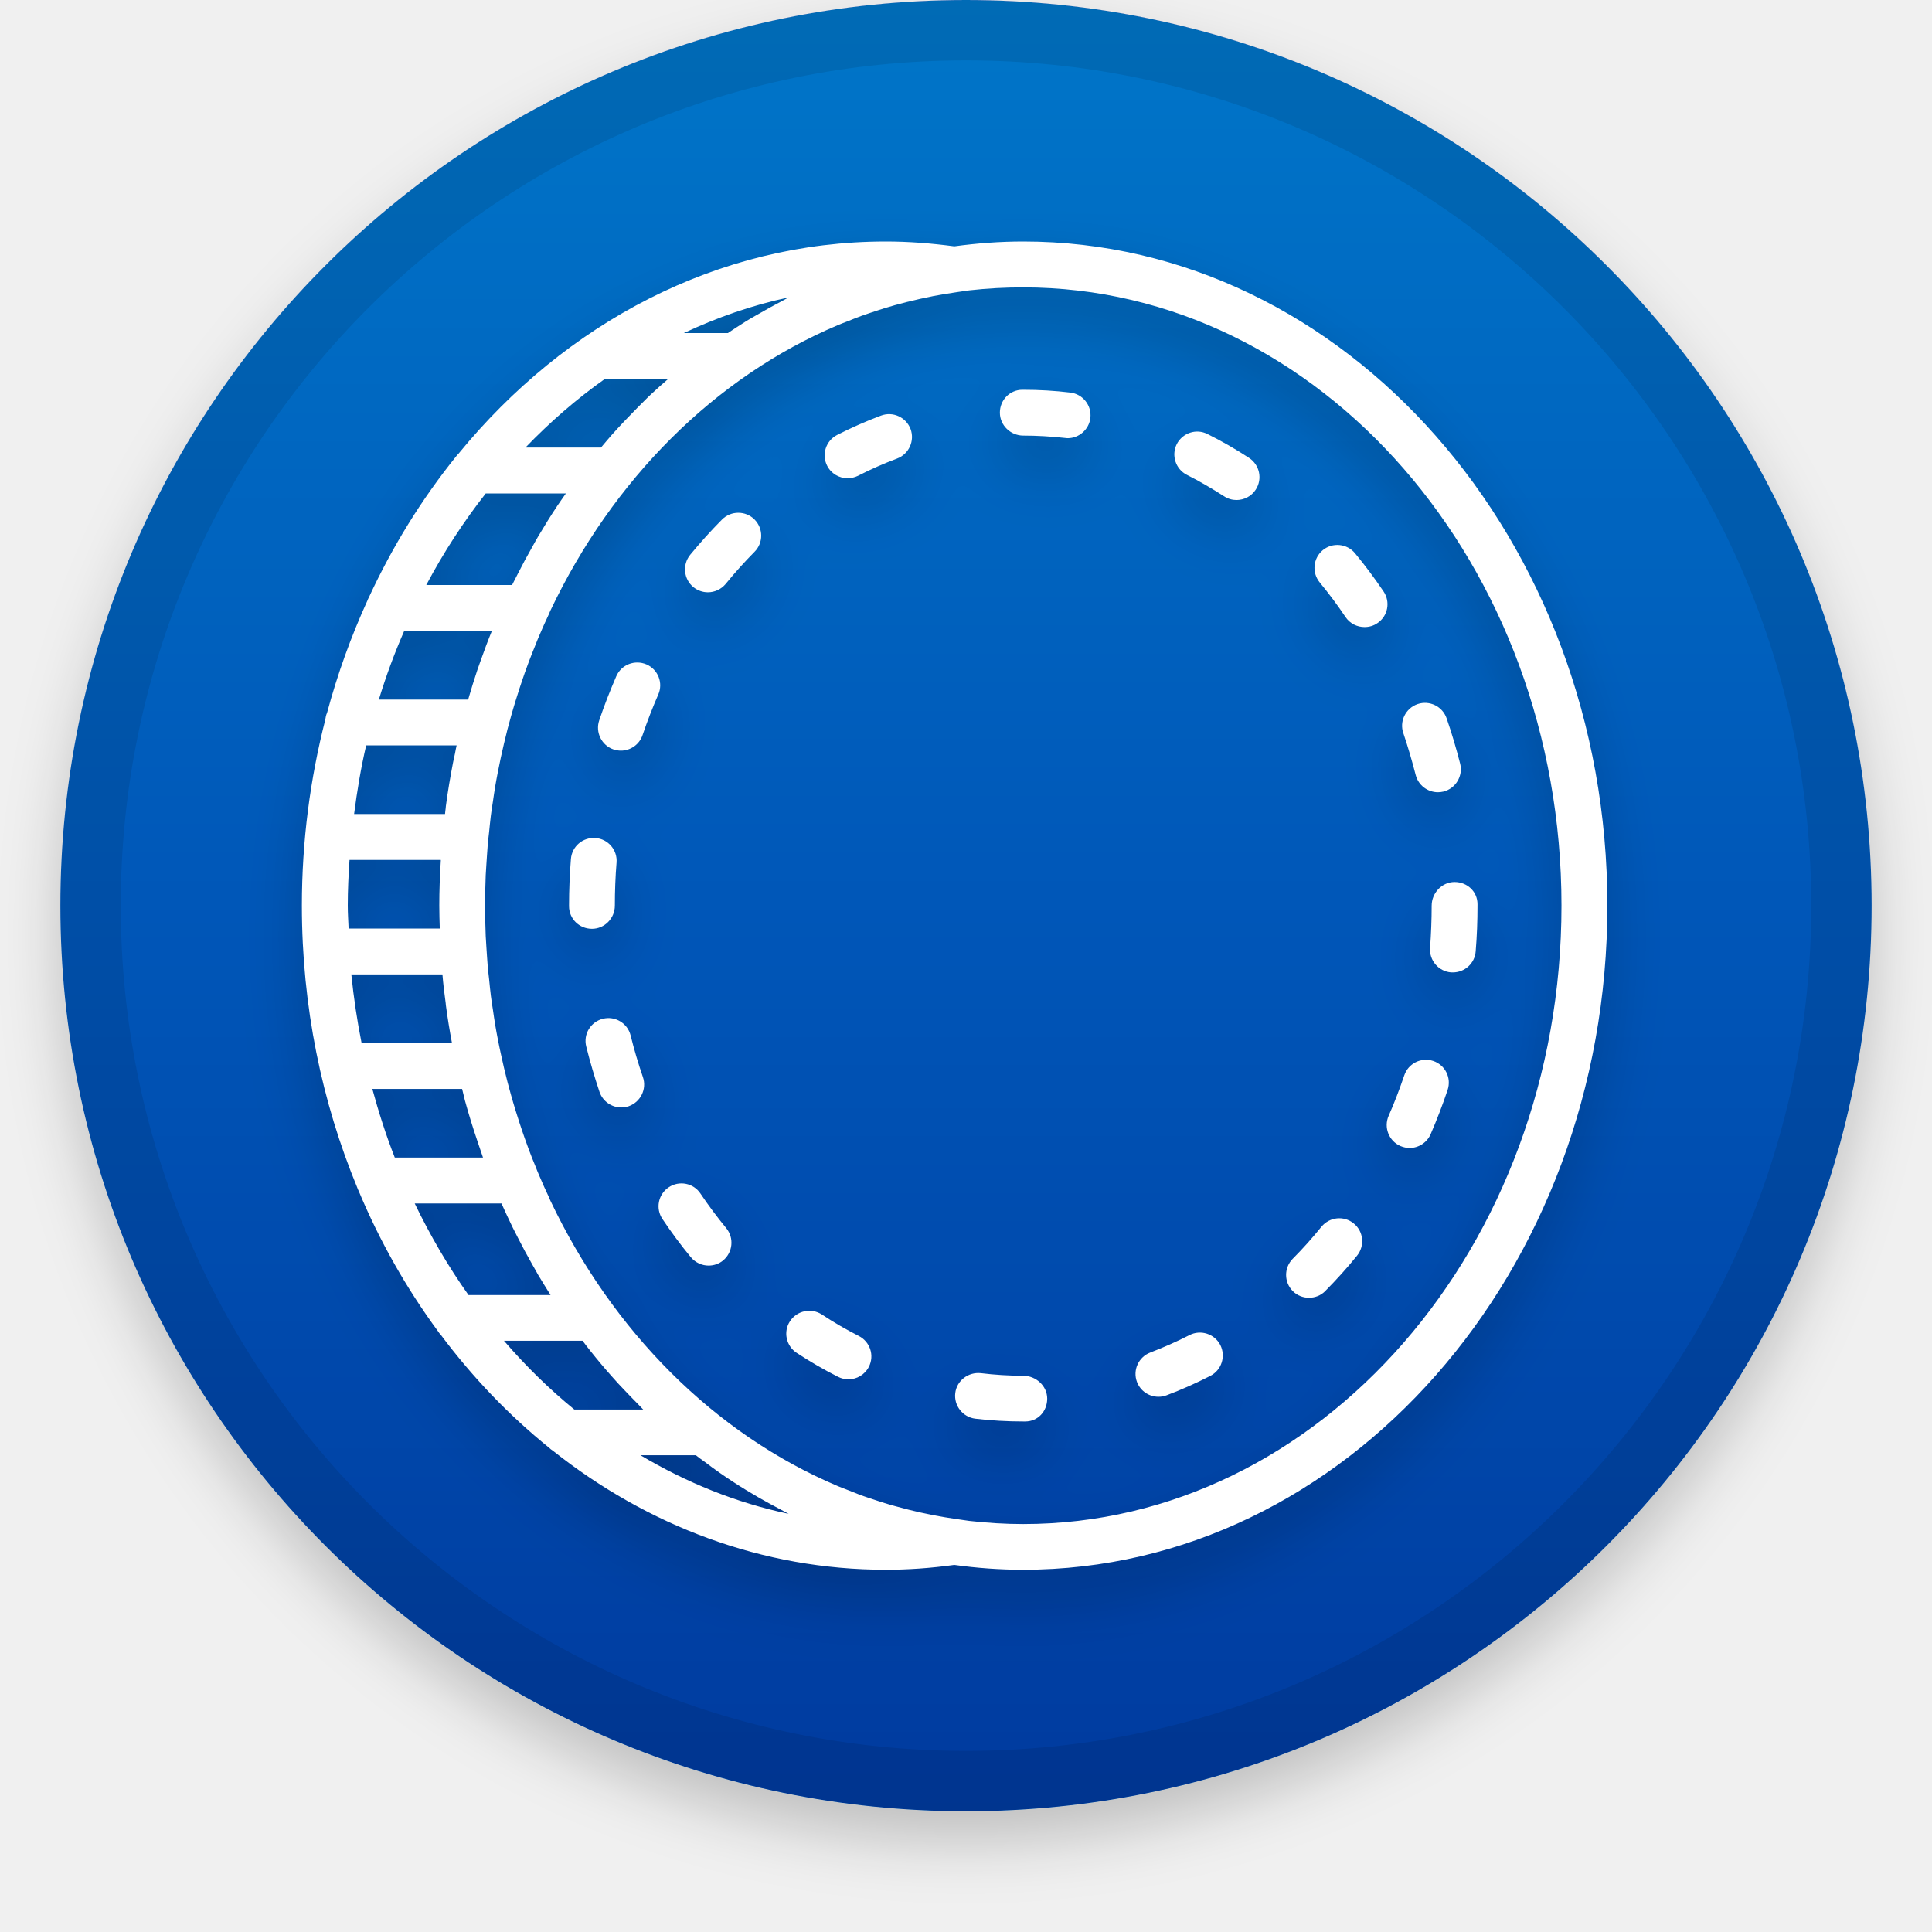
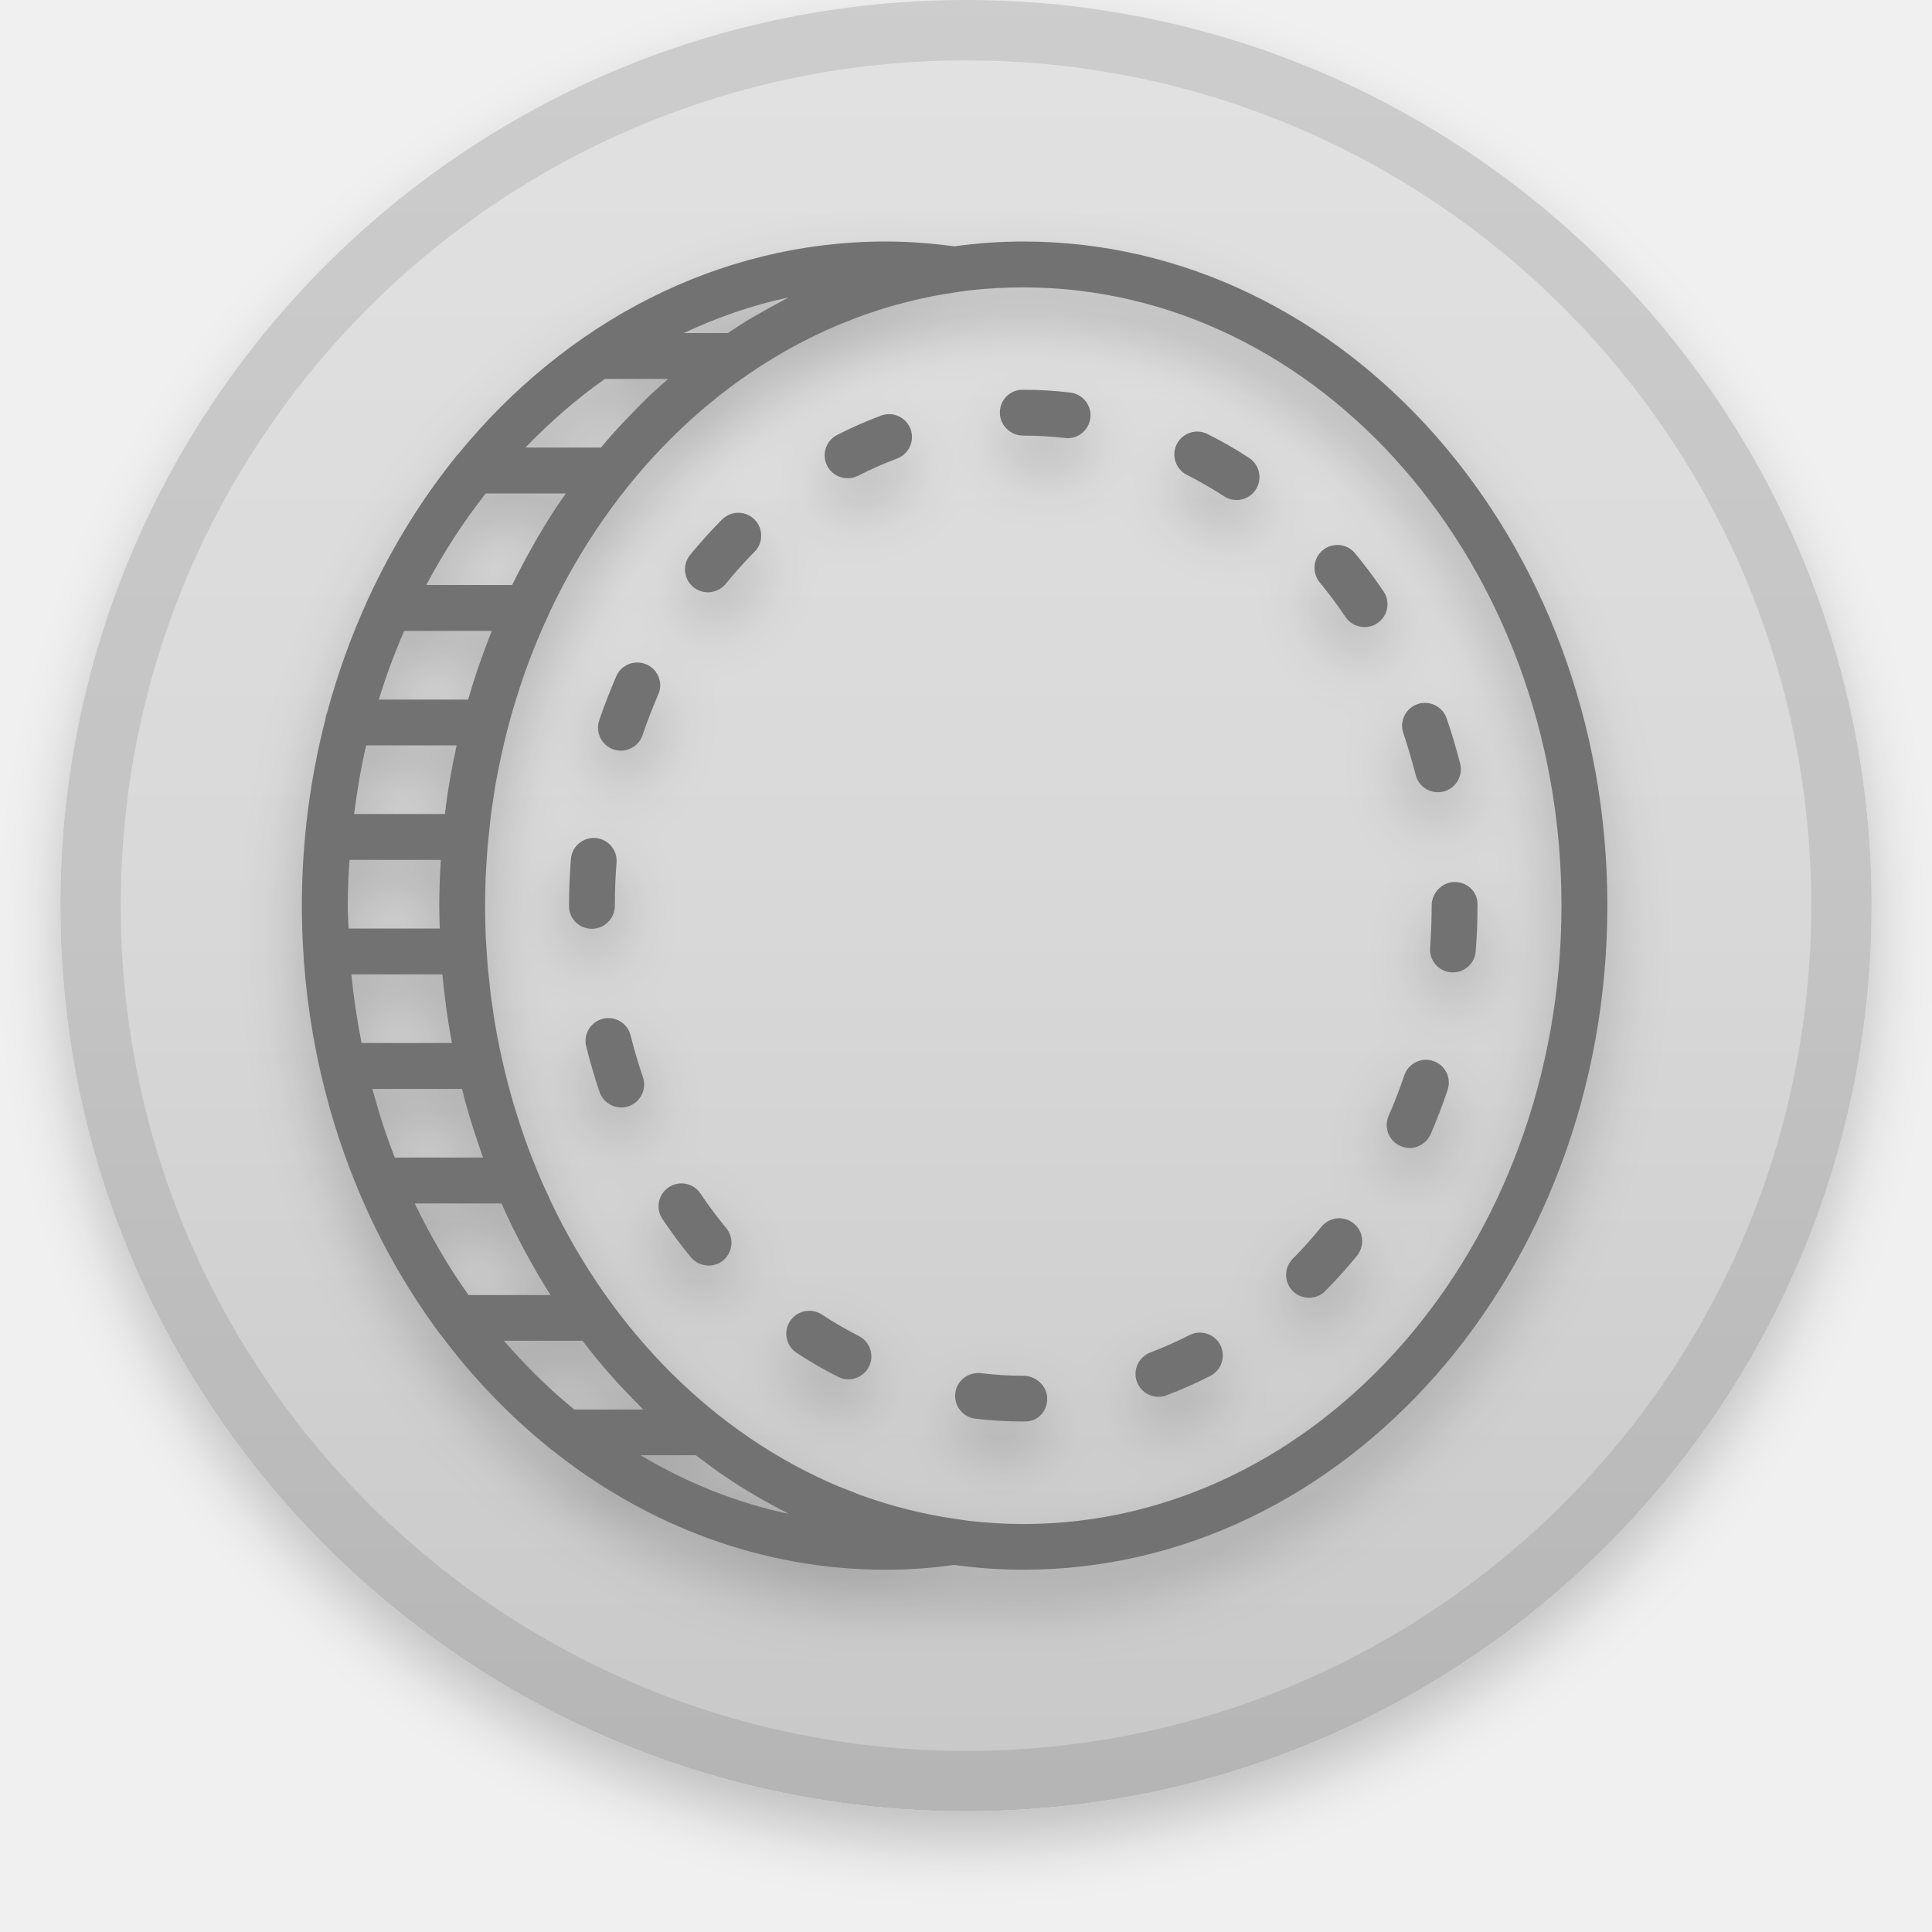
<svg xmlns="http://www.w3.org/2000/svg" xmlns:xlink="http://www.w3.org/1999/xlink" width="32px" height="32px" viewBox="0 0 32 32" version="1.1">
  <defs>
    <linearGradient x1="50%" y1="0%" x2="50%" y2="100%" id="linearGradient-1">
      <stop stop-color="#FFFFFF" stop-opacity="0.5" offset="0%" />
      <stop stop-color="#000000" stop-opacity="0.5" offset="100%" />
    </linearGradient>
    <circle id="path-2" cx="16" cy="15" r="15" />
    <filter x="-5.8%" y="-4.2%" width="111.7%" height="111.7%" filterUnits="objectBoundingBox" id="filter-3">
      <feOffset dx="0" dy="0.5" in="SourceAlpha" result="shadowOffsetOuter1" />
      <feGaussianBlur stdDeviation="0.5" in="shadowOffsetOuter1" result="shadowBlurOuter1" />
      <feComposite in="shadowBlurOuter1" in2="SourceAlpha" operator="out" result="shadowBlurOuter1" />
      <feColorMatrix values="0 0 0 0 0   0 0 0 0 0   0 0 0 0 0  0 0 0 0.199 0" type="matrix" in="shadowBlurOuter1" />
    </filter>
    <path d="M16.948,4 C22.283,4 26.623,8.934 26.623,15 C26.623,21.066 22.283,26 16.948,26 C16.561,26 16.18,25.972 15.806,25.92 C15.413,25.974 15.041,26 14.672,26 C12.624,26 10.723,25.27 9.158,24.029 C9.134,24.013 9.112,23.998 9.093,23.978 C8.427,23.44 7.823,22.809 7.295,22.101 C7.278,22.087 7.267,22.068 7.254,22.049 C6.734,21.342 6.289,20.56 5.937,19.717 C5.93,19.705 5.924,19.69 5.919,19.675 C5.331,18.254 5,16.671 5,15 C5,13.933 5.137,12.901 5.387,11.924 C5.393,11.883 5.4,11.842 5.417,11.807 C5.591,11.161 5.815,10.54 6.085,9.949 C6.093,9.929 6.1,9.91 6.111,9.892 C6.502,9.047 6.986,8.266 7.549,7.567 C7.563,7.549 7.577,7.53 7.595,7.514 C9.362,5.354 11.881,4 14.672,4 C15.041,4 15.413,4.028 15.806,4.08 C16.18,4.029 16.561,4 16.948,4 Z M12.944,4.991 C12.983,4.971 13.022,4.946 13.063,4.926 C12.459,5.054 11.879,5.257 11.325,5.517 L12.055,5.517 C12.159,5.449 12.26,5.38 12.366,5.315 C12.433,5.274 12.503,5.235 12.572,5.196 C12.694,5.124 12.818,5.057 12.944,4.991 Z M9.119,21.45 C9.049,21.338 8.979,21.227 8.912,21.114 C8.881,21.059 8.851,21.003 8.819,20.949 C8.734,20.801 8.654,20.651 8.577,20.499 C8.547,20.442 8.519,20.386 8.491,20.33 C8.427,20.199 8.366,20.066 8.306,19.933 L6.869,19.933 C7.128,20.468 7.424,20.977 7.76,21.45 L9.119,21.45 Z M6.695,10.45 C6.535,10.816 6.394,11.196 6.275,11.587 L7.754,11.587 C7.802,11.42 7.854,11.255 7.908,11.092 C7.925,11.046 7.941,11 7.958,10.951 C8.017,10.783 8.08,10.614 8.147,10.45 L6.695,10.45 Z M5.76,15 C5.76,15.128 5.769,15.254 5.774,15.38 L7.284,15.38 C7.28,15.254 7.276,15.128 7.276,15 C7.276,14.752 7.285,14.505 7.301,14.259 C7.301,14.254 7.301,14.248 7.301,14.243 L5.789,14.243 C5.772,14.493 5.76,14.744 5.76,15 Z M7.328,16.139 L5.819,16.139 C5.858,16.524 5.915,16.904 5.989,17.276 L7.486,17.276 C7.447,17.069 7.413,16.86 7.385,16.649 C7.384,16.637 7.382,16.626 7.382,16.615 C7.36,16.456 7.341,16.298 7.328,16.139 Z M7.563,12.346 L6.065,12.346 C5.978,12.716 5.915,13.098 5.865,13.483 L7.371,13.483 C7.375,13.452 7.376,13.418 7.382,13.387 C7.384,13.374 7.384,13.363 7.385,13.352 C7.417,13.107 7.458,12.868 7.504,12.629 C7.515,12.579 7.524,12.531 7.536,12.481 C7.545,12.435 7.552,12.39 7.563,12.346 Z M7.654,18.036 L6.167,18.036 C6.273,18.425 6.394,18.805 6.539,19.173 L8,19.173 C7.986,19.132 7.973,19.09 7.958,19.049 C7.941,19.001 7.925,18.954 7.91,18.908 C7.834,18.684 7.763,18.456 7.7,18.225 C7.697,18.208 7.693,18.192 7.688,18.175 C7.677,18.128 7.665,18.082 7.654,18.036 Z M8.912,8.888 C9.016,8.712 9.123,8.54 9.234,8.373 C9.28,8.304 9.327,8.239 9.373,8.173 L8.045,8.173 C7.677,8.642 7.347,9.149 7.06,9.69 L8.482,9.69 C8.484,9.684 8.487,9.677 8.491,9.671 C8.519,9.614 8.547,9.559 8.577,9.503 C8.654,9.351 8.734,9.201 8.819,9.053 C8.849,8.997 8.881,8.942 8.912,8.888 Z M10.019,6.276 C9.549,6.608 9.11,6.99 8.703,7.413 L9.954,7.413 C10.014,7.343 10.071,7.273 10.132,7.204 C10.201,7.128 10.269,7.052 10.34,6.978 C10.414,6.9 10.488,6.825 10.562,6.749 C10.638,6.675 10.71,6.598 10.788,6.526 C10.879,6.441 10.973,6.358 11.068,6.276 L10.019,6.276 Z M8.347,22.207 C8.706,22.624 9.095,23.005 9.512,23.346 L10.653,23.346 C10.623,23.316 10.594,23.283 10.564,23.253 C10.488,23.177 10.414,23.1 10.34,23.022 C10.269,22.948 10.199,22.874 10.132,22.796 C10.01,22.659 9.893,22.52 9.779,22.376 C9.734,22.32 9.692,22.265 9.649,22.207 L8.347,22.207 Z M13.063,25.074 C13.022,25.054 12.983,25.03 12.942,25.009 C12.818,24.945 12.694,24.876 12.57,24.806 C12.501,24.765 12.433,24.726 12.366,24.685 C12.211,24.591 12.059,24.491 11.91,24.387 C11.829,24.331 11.751,24.272 11.673,24.213 C11.624,24.178 11.573,24.142 11.525,24.103 L10.608,24.103 C11.37,24.556 12.192,24.891 13.063,25.074 Z M16.948,25.243 C21.864,25.243 25.863,20.647 25.863,15 C25.863,9.353 21.864,4.76 16.948,4.76 C16.646,4.76 16.35,4.776 16.055,4.809 L15.909,4.83 C15.889,4.834 15.869,4.835 15.848,4.839 C15.717,4.858 15.587,4.88 15.458,4.904 C15.446,4.906 15.437,4.909 15.426,4.911 C15.3,4.936 15.176,4.963 15.052,4.995 C15.033,4.998 15.015,5.004 14.996,5.009 C14.881,5.037 14.767,5.069 14.653,5.104 C14.62,5.115 14.585,5.126 14.55,5.137 C14.454,5.169 14.357,5.2 14.263,5.234 C14.185,5.263 14.109,5.293 14.033,5.324 C13.981,5.345 13.927,5.363 13.878,5.385 C11.836,6.248 10.146,7.945 9.116,10.114 C9.106,10.134 9.099,10.155 9.09,10.175 C9.034,10.292 8.981,10.412 8.93,10.532 C8.908,10.581 8.89,10.629 8.871,10.677 C8.832,10.771 8.795,10.866 8.758,10.963 C8.736,11.023 8.714,11.084 8.691,11.147 C8.662,11.233 8.632,11.316 8.605,11.401 C8.582,11.472 8.56,11.542 8.538,11.613 C8.514,11.692 8.489,11.774 8.467,11.853 C8.445,11.929 8.427,12.003 8.406,12.077 C8.386,12.157 8.366,12.237 8.347,12.318 C8.329,12.394 8.312,12.47 8.295,12.548 C8.278,12.629 8.262,12.711 8.245,12.792 C8.23,12.87 8.215,12.948 8.202,13.026 C8.188,13.109 8.176,13.194 8.164,13.277 C8.152,13.355 8.139,13.431 8.13,13.509 C8.119,13.6 8.11,13.692 8.101,13.783 C8.093,13.855 8.084,13.926 8.078,13.998 C8.069,14.104 8.064,14.211 8.056,14.317 C8.053,14.376 8.049,14.435 8.045,14.496 C8.039,14.663 8.034,14.832 8.034,15 C8.034,15.171 8.039,15.337 8.045,15.504 C8.049,15.565 8.053,15.624 8.056,15.684 C8.064,15.791 8.069,15.897 8.078,16.002 C8.084,16.074 8.093,16.145 8.101,16.217 C8.11,16.31 8.119,16.4 8.13,16.491 C8.139,16.569 8.152,16.645 8.164,16.723 C8.176,16.806 8.188,16.891 8.202,16.974 C8.215,17.054 8.23,17.132 8.245,17.21 C8.262,17.291 8.276,17.371 8.295,17.452 C8.312,17.53 8.329,17.606 8.347,17.684 C8.366,17.763 8.386,17.843 8.406,17.923 C8.427,17.997 8.445,18.073 8.467,18.147 C8.489,18.227 8.514,18.308 8.538,18.388 C8.56,18.458 8.582,18.529 8.605,18.599 C8.632,18.684 8.662,18.768 8.691,18.853 C8.714,18.914 8.736,18.977 8.758,19.038 C8.793,19.134 8.832,19.229 8.871,19.323 C8.89,19.371 8.908,19.42 8.93,19.468 C8.981,19.588 9.034,19.708 9.09,19.825 C9.099,19.845 9.106,19.866 9.116,19.886 C10.146,22.055 11.836,23.752 13.878,24.615 C13.927,24.637 13.981,24.655 14.033,24.676 C14.109,24.707 14.185,24.737 14.263,24.767 C14.357,24.8 14.454,24.832 14.55,24.863 C14.585,24.874 14.62,24.885 14.653,24.896 C14.767,24.932 14.881,24.961 14.996,24.991 C15.015,24.996 15.033,25.002 15.052,25.006 C15.176,25.037 15.3,25.065 15.426,25.089 C15.437,25.091 15.446,25.094 15.458,25.096 C15.587,25.12 15.717,25.143 15.848,25.161 C15.869,25.165 15.889,25.167 15.909,25.17 L16.055,25.191 C16.35,25.224 16.646,25.243 16.948,25.243 Z M10.184,15 C10.184,15.21 10.014,15.384 9.805,15.384 C9.595,15.384 9.425,15.219 9.425,15.009 L9.425,15 C9.425,14.743 9.436,14.481 9.456,14.228 C9.473,14.018 9.654,13.865 9.864,13.88 C10.073,13.896 10.229,14.08 10.212,14.287 C10.193,14.522 10.184,14.761 10.184,15 Z M23.448,12.835 C23.388,12.602 23.32,12.37 23.244,12.144 C23.175,11.948 23.281,11.731 23.479,11.662 C23.678,11.594 23.894,11.701 23.961,11.899 C24.046,12.144 24.12,12.396 24.185,12.65 C24.235,12.853 24.111,13.059 23.909,13.111 C23.877,13.118 23.846,13.122 23.817,13.122 C23.646,13.122 23.492,13.007 23.448,12.835 Z M21.888,20.318 C22.021,20.156 22.26,20.131 22.422,20.264 C22.585,20.395 22.609,20.634 22.477,20.798 C22.311,21.003 22.133,21.199 21.949,21.385 C21.877,21.459 21.779,21.495 21.681,21.495 C21.585,21.495 21.488,21.46 21.414,21.386 C21.266,21.238 21.264,21 21.412,20.849 C21.577,20.684 21.736,20.505 21.888,20.318 Z M10.445,17.15 C10.503,17.384 10.571,17.615 10.649,17.841 C10.716,18.039 10.61,18.254 10.412,18.323 C10.371,18.336 10.33,18.343 10.29,18.343 C10.132,18.343 9.984,18.243 9.93,18.086 C9.847,17.839 9.773,17.587 9.71,17.334 C9.658,17.13 9.782,16.925 9.986,16.874 C10.188,16.823 10.395,16.947 10.445,17.15 Z M20.688,7.584 C20.864,7.699 20.914,7.934 20.799,8.11 C20.727,8.221 20.605,8.282 20.48,8.282 C20.41,8.282 20.338,8.262 20.273,8.219 C20.075,8.092 19.869,7.971 19.658,7.865 C19.473,7.771 19.397,7.543 19.491,7.356 C19.586,7.171 19.814,7.093 20.001,7.19 C20.236,7.306 20.468,7.44 20.688,7.584 Z M19.701,22.114 C19.886,22.018 20.116,22.092 20.212,22.277 C20.306,22.464 20.234,22.694 20.047,22.789 C19.81,22.911 19.568,23.018 19.321,23.111 C19.276,23.128 19.232,23.135 19.188,23.135 C19.034,23.135 18.89,23.042 18.832,22.89 C18.758,22.694 18.858,22.476 19.053,22.402 C19.271,22.318 19.49,22.222 19.701,22.114 Z M22.916,9.796 C23.033,9.968 22.989,10.205 22.814,10.321 C22.75,10.366 22.675,10.386 22.601,10.386 C22.479,10.386 22.36,10.329 22.286,10.22 C22.153,10.021 22.009,9.829 21.859,9.647 C21.725,9.484 21.749,9.245 21.91,9.112 C22.072,8.979 22.311,9.003 22.444,9.164 C22.609,9.364 22.768,9.577 22.916,9.796 Z M24.092,14.609 C24.302,14.609 24.472,14.767 24.472,14.976 L24.472,15 C24.472,15.252 24.463,15.506 24.442,15.756 C24.428,15.956 24.261,16.106 24.064,16.106 C24.055,16.106 24.046,16.106 24.035,16.106 C23.826,16.089 23.67,15.906 23.687,15.698 C23.703,15.468 23.713,15.233 23.713,15 C23.713,14.791 23.883,14.609 24.092,14.609 Z M23.739,17.573 C23.938,17.64 24.044,17.854 23.977,18.053 C23.894,18.301 23.799,18.547 23.696,18.786 C23.633,18.928 23.494,19.014 23.348,19.014 C23.298,19.014 23.246,19.003 23.196,18.982 C23.005,18.899 22.916,18.675 23,18.482 C23.096,18.266 23.181,18.039 23.259,17.812 C23.325,17.614 23.541,17.506 23.739,17.573 Z M17.726,6.502 C17.934,6.526 18.084,6.714 18.06,6.923 C18.037,7.115 17.872,7.258 17.684,7.258 C17.669,7.258 17.654,7.256 17.639,7.254 C17.41,7.229 17.178,7.215 16.948,7.215 C16.739,7.215 16.561,7.045 16.561,6.835 C16.561,6.626 16.725,6.456 16.934,6.456 L16.948,6.456 C17.208,6.456 17.469,6.471 17.726,6.502 Z M11.601,19.768 C11.734,19.966 11.879,20.16 12.029,20.342 C12.162,20.505 12.138,20.743 11.977,20.877 C11.907,20.935 11.822,20.962 11.736,20.962 C11.627,20.962 11.518,20.914 11.442,20.823 C11.277,20.624 11.119,20.41 10.973,20.192 C10.855,20.018 10.901,19.782 11.075,19.666 C11.248,19.549 11.485,19.594 11.601,19.768 Z M10.708,11.005 C10.899,11.088 10.988,11.312 10.903,11.503 C10.807,11.724 10.719,11.95 10.643,12.175 C10.59,12.333 10.442,12.433 10.284,12.433 C10.244,12.433 10.203,12.426 10.162,12.413 C9.964,12.346 9.858,12.129 9.925,11.931 C10.008,11.685 10.105,11.438 10.208,11.2 C10.292,11.007 10.516,10.922 10.708,11.005 Z M16.948,22.787 C17.158,22.787 17.345,22.955 17.345,23.166 C17.345,23.376 17.191,23.544 16.982,23.544 L16.948,23.544 C16.684,23.544 16.415,23.529 16.154,23.498 C15.946,23.472 15.798,23.283 15.822,23.075 C15.846,22.868 16.037,22.722 16.245,22.744 C16.476,22.772 16.713,22.787 16.948,22.787 Z M11.959,8.605 C12.107,8.456 12.348,8.456 12.496,8.603 C12.644,8.751 12.646,8.991 12.497,9.14 C12.333,9.306 12.172,9.484 12.02,9.671 C11.944,9.762 11.835,9.81 11.725,9.81 C11.64,9.81 11.557,9.782 11.485,9.725 C11.323,9.592 11.299,9.353 11.431,9.19 C11.599,8.986 11.777,8.788 11.959,8.605 Z M14.592,6.884 C14.789,6.81 15.007,6.91 15.082,7.106 C15.154,7.303 15.054,7.521 14.859,7.595 C14.639,7.677 14.422,7.773 14.211,7.881 C14.156,7.908 14.096,7.921 14.038,7.921 C13.9,7.921 13.766,7.845 13.7,7.714 C13.605,7.528 13.679,7.299 13.866,7.204 C14.101,7.084 14.346,6.976 14.592,6.884 Z M14.226,22.129 C14.411,22.224 14.487,22.451 14.391,22.639 C14.324,22.77 14.191,22.846 14.054,22.846 C13.994,22.846 13.937,22.833 13.881,22.805 C13.648,22.687 13.416,22.553 13.194,22.407 C13.02,22.292 12.97,22.057 13.085,21.883 C13.202,21.707 13.435,21.659 13.611,21.771 C13.809,21.903 14.017,22.022 14.226,22.129 Z" id="path-4" />
    <filter x="-8.1%" y="-5.7%" width="116.2%" height="115.9%" filterUnits="objectBoundingBox" id="filter-5">
      <feOffset dx="0" dy="0.5" in="SourceAlpha" result="shadowOffsetOuter1" />
      <feGaussianBlur stdDeviation="0.5" in="shadowOffsetOuter1" result="shadowBlurOuter1" />
      <feColorMatrix values="0 0 0 0 0   0 0 0 0 0   0 0 0 0 0  0 0 0 0.2 0" type="matrix" in="shadowBlurOuter1" />
    </filter>
  </defs>
  <g id="icon/default" stroke="none" stroke-width="1" fill="none" fill-rule="evenodd">
    <g id="Oval" fill-rule="nonzero">
      <use fill="black" fill-opacity="1" filter="url(#filter-3)" xlink:href="#path-2" />
-       <use fill="#0057B8" xlink:href="#path-2" />
+       <use fill="#D8D8D8" xlink:href="#path-2" />
      <use fill="url(#linearGradient-1)" style="mix-blend-mode: soft-light;" xlink:href="#path-2" />
      <circle stroke-opacity="0.097" stroke="#000000" stroke-width="1" stroke-linejoin="square" cx="16" cy="15" r="14.5" />
    </g>
    <g id="Combined-Shape">
      <use fill="black" fill-opacity="1" filter="url(#filter-5)" xlink:href="#path-4" />
-       <use fill="#FFFFFF" fill-rule="evenodd" xlink:href="#path-4" />
+       <use fill="#727272" fill-rule="evenodd" xlink:href="#path-4" />
    </g>
  </g>
</svg>
